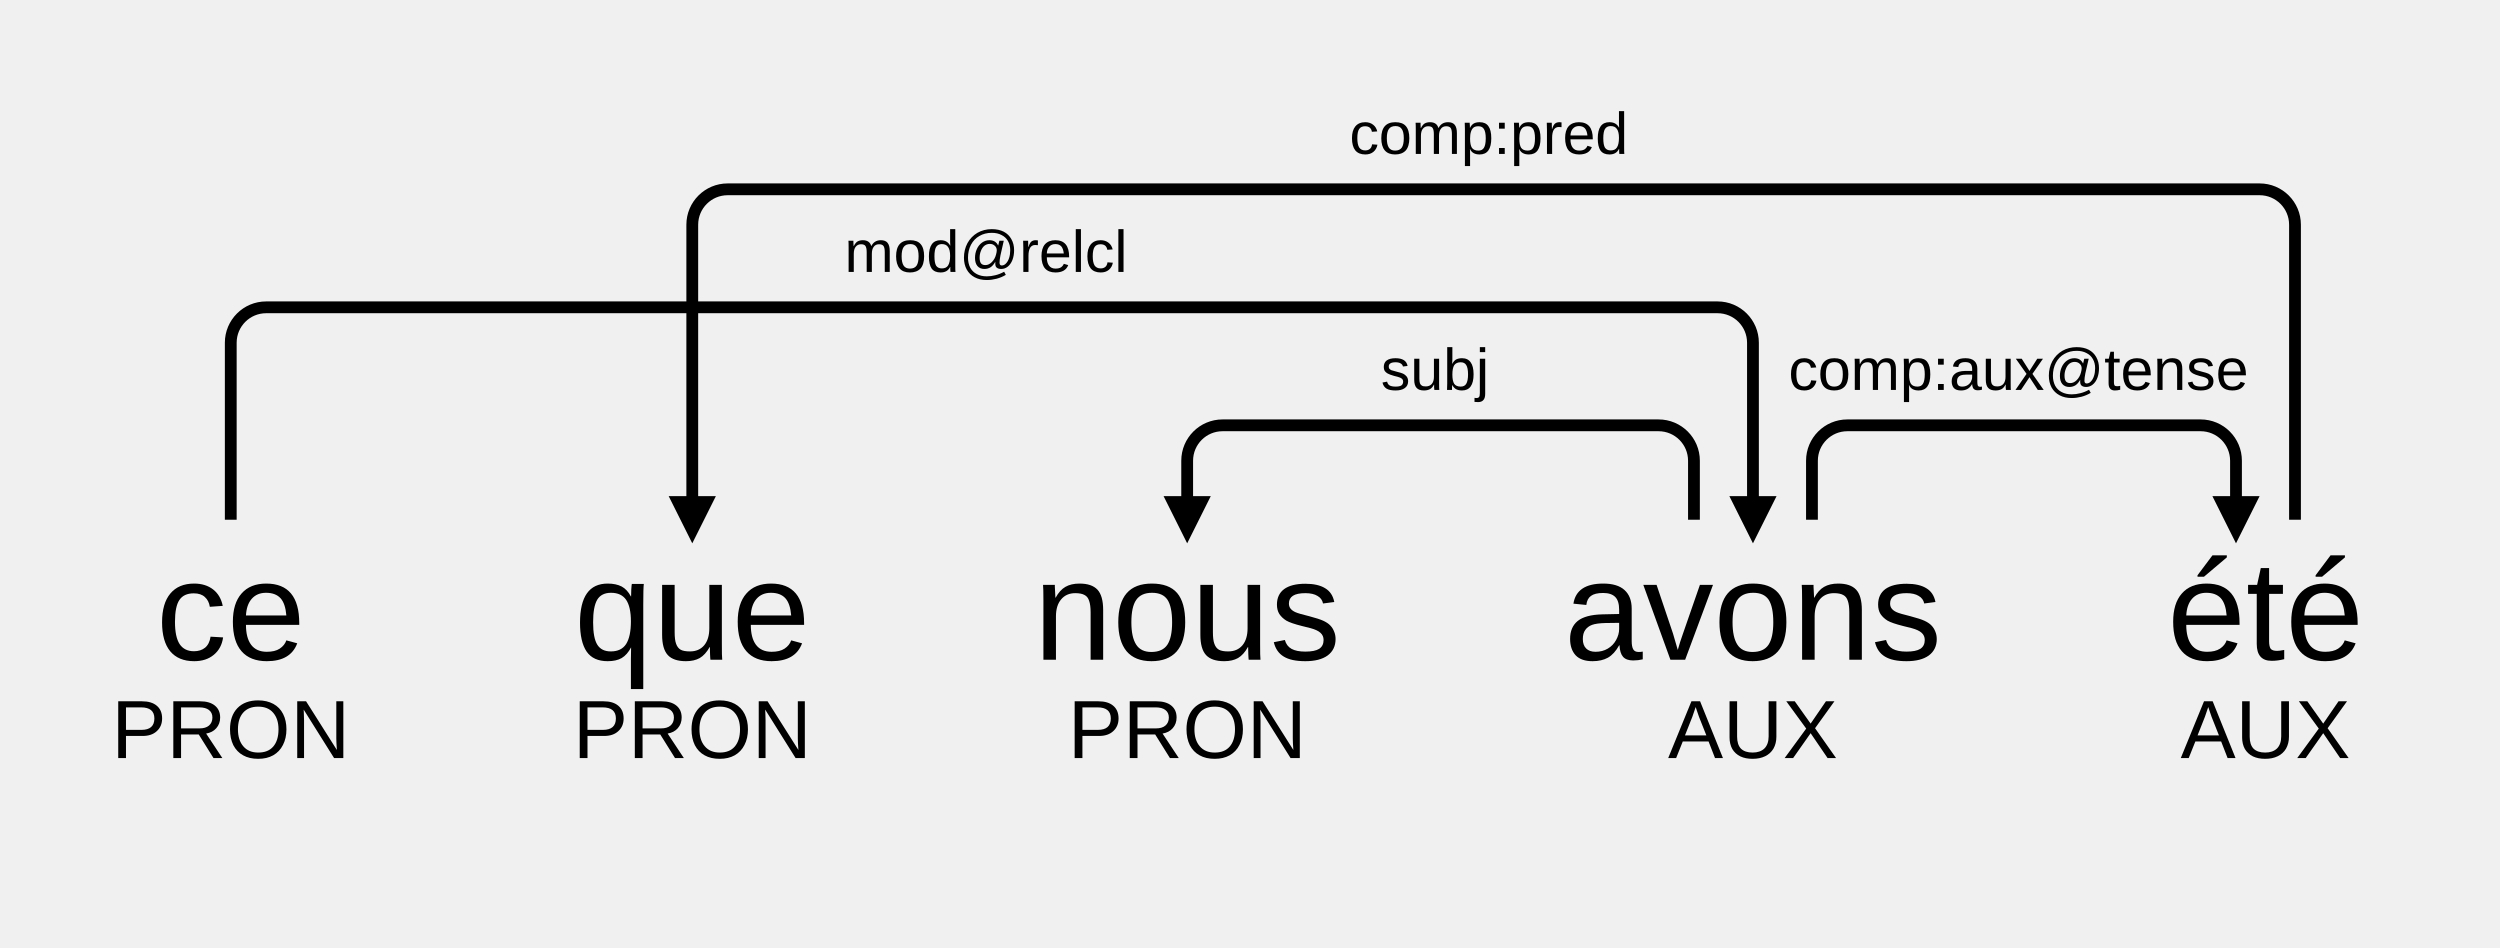
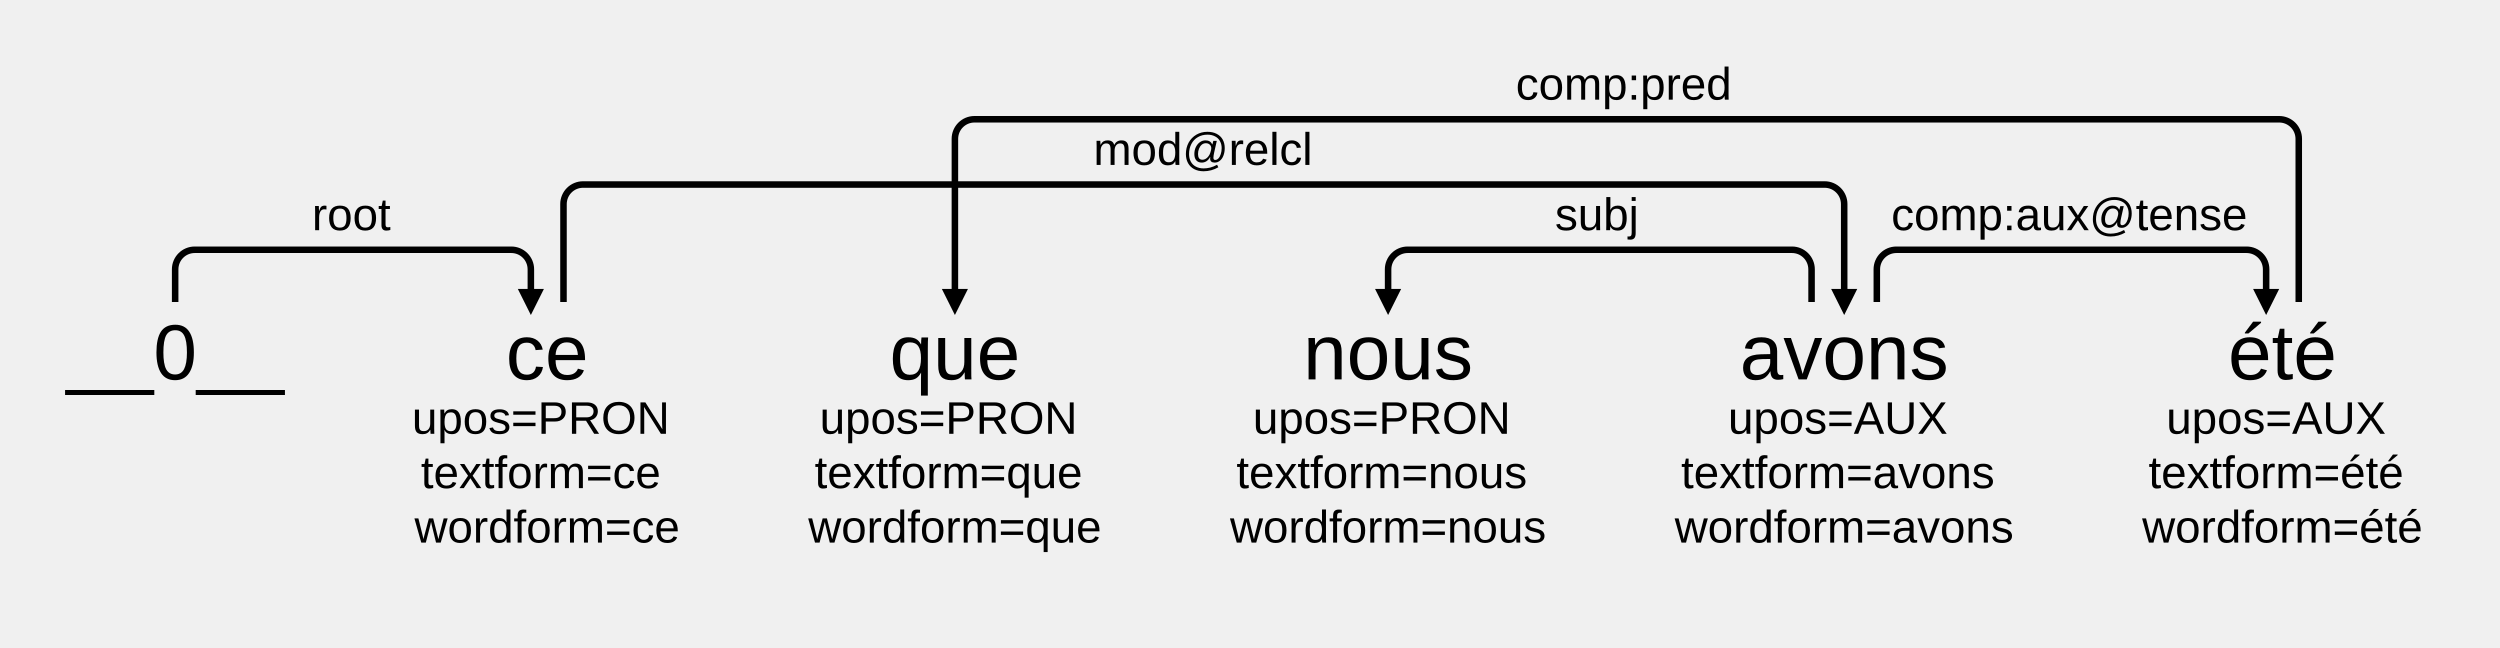
- <svg xmlns="http://www.w3.org/2000/svg" width="423.713" height="160.539">
-   <rect x="0" y="0" width="423.713" height="160.539" style="fill:transparent;fill-opacity:1;" />
-   <g transform="translate(0,114.8984) scale(2,2)">
-     <text id="word__N_1" x="19.555" y="-14.406" font-style="normal" font-weight="normal" fill="black" font-size="12" font-family="Arial" text-anchor="middle" text-align="center">
-       <tspan x="19.555" dy="12.863">ce</tspan>
+ <svg xmlns="http://www.w3.org/2000/svg" width="766.269" height="198.355">
+   <rect x="0" y="0" width="766.269" height="198.355" style="fill:white;fill-opacity:0;" />
+   <g transform="translate(0,119.3672) scale(2,2)">
+     <text id="word__N_0" x="26.843" y="-14.406" font-style="normal" font-weight="normal" fill="black" font-size="12" font-family="Arial" text-anchor="middle" text-align="center">
+       <tspan x="26.843" dy="12.863">__0__</tspan>
    </text>
-     <text id="subword__N_1" x="19.555" y="-1.543" fill="black" font-size="7" font-family="Arial" text-anchor="middle" text-align="center">
-       <tspan x="19.555" dy="8.337">PRON</tspan>
+     <text id="word__N_1" x="83.857" y="-14.406" font-style="normal" font-weight="normal" fill="black" font-size="12" font-family="Arial" text-anchor="middle" text-align="center">
+       <tspan x="83.857" dy="12.863">ce</tspan>
    </text>
-     <text id="word__N_2" x="58.665" y="-14.406" font-style="normal" font-weight="normal" fill="black" font-size="12" font-family="Arial" text-anchor="middle" text-align="center">
-       <tspan x="58.665" dy="12.863">que</tspan>
+     <text id="subword__N_1" x="83.857" y="-1.543" fill="black" font-size="7" font-family="Arial" text-anchor="middle" text-align="center">
+       <tspan x="83.857" dy="8.337">upos=PRON</tspan>
+       <tspan x="83.857" dy="8.337">textform=ce</tspan>
+       <tspan x="83.857" dy="8.337">wordform=ce</tspan>
    </text>
-     <text id="subword__N_2" x="58.665" y="-1.543" fill="black" font-size="7" font-family="Arial" text-anchor="middle" text-align="center">
-       <tspan x="58.665" dy="8.337">PRON</tspan>
+     <text id="word__N_2" x="146.342" y="-14.406" font-style="normal" font-weight="normal" fill="black" font-size="12" font-family="Arial" text-anchor="middle" text-align="center">
+       <tspan x="146.342" dy="12.863">que</tspan>
    </text>
-     <text id="word__N_3" x="100.604" y="-14.406" font-style="normal" font-weight="normal" fill="black" font-size="12" font-family="Arial" text-anchor="middle" text-align="center">
-       <tspan x="100.604" dy="12.863">nous</tspan>
+     <text id="subword__N_2" x="146.342" y="-1.543" fill="black" font-size="7" font-family="Arial" text-anchor="middle" text-align="center">
+       <tspan x="146.342" dy="8.337">upos=PRON</tspan>
+       <tspan x="146.342" dy="8.337">textform=que</tspan>
+       <tspan x="146.342" dy="8.337">wordform=que</tspan>
    </text>
-     <text id="subword__N_3" x="100.604" y="-1.543" fill="black" font-size="7" font-family="Arial" text-anchor="middle" text-align="center">
-       <tspan x="100.604" dy="8.337">PRON</tspan>
+     <text id="word__N_3" x="212.731" y="-14.406" font-style="normal" font-weight="normal" fill="black" font-size="12" font-family="Arial" text-anchor="middle" text-align="center">
+       <tspan x="212.731" dy="12.863">nous</tspan>
    </text>
-     <text id="word__N_4" x="148.55" y="-14.406" font-style="normal" font-weight="normal" fill="black" font-size="12" font-family="Arial" text-anchor="middle" text-align="center">
-       <tspan x="148.55" dy="12.863">avons</tspan>
+     <text id="subword__N_3" x="212.731" y="-1.543" fill="black" font-size="7" font-family="Arial" text-anchor="middle" text-align="center">
+       <tspan x="212.731" dy="8.337">upos=PRON</tspan>
+       <tspan x="212.731" dy="8.337">textform=nous</tspan>
+       <tspan x="212.731" dy="8.337">wordform=nous</tspan>
    </text>
-     <text id="subword__N_4" x="148.55" y="-1.543" fill="black" font-size="7" font-family="Arial" text-anchor="middle" text-align="center">
-       <tspan x="148.55" dy="8.337">AUX</tspan>
+     <text id="word__N_4" x="282.63" y="-14.406" font-style="normal" font-weight="normal" fill="black" font-size="12" font-family="Arial" text-anchor="middle" text-align="center">
+       <tspan x="282.63" dy="12.863">avons</tspan>
    </text>
-     <text id="word__N_5" x="191.984" y="-14.406" font-style="normal" font-weight="normal" fill="black" font-size="12" font-family="Arial" text-anchor="middle" text-align="center">
-       <tspan x="191.984" dy="12.863">été</tspan>
+     <text id="subword__N_4" x="282.63" y="-1.543" fill="black" font-size="7" font-family="Arial" text-anchor="middle" text-align="center">
+       <tspan x="282.63" dy="8.337">upos=AUX</tspan>
+       <tspan x="282.63" dy="8.337">textform=avons</tspan>
+       <tspan x="282.63" dy="8.337">wordform=avons</tspan>
    </text>
-     <text id="subword__N_5" x="191.984" y="-1.543" fill="black" font-size="7" font-family="Arial" text-anchor="middle" text-align="center">
-       <tspan x="191.984" dy="8.337">AUX</tspan>
+     <text id="word__N_5" x="349.794" y="-14.406" font-style="normal" font-weight="normal" fill="black" font-size="12" font-family="Arial" text-anchor="middle" text-align="center">
+       <tspan x="349.794" dy="12.863">été</tspan>
    </text>
+     <text id="subword__N_5" x="349.794" y="-1.543" fill="black" font-size="7" font-family="Arial" text-anchor="middle" text-align="center">
+       <tspan x="349.794" dy="8.337">upos=AUX</tspan>
+       <tspan x="349.794" dy="8.337">textform=été</tspan>
+       <tspan x="349.794" dy="8.337">wordform=été</tspan>
+     </text>
+     <marker id="markerendword_0" markerWidth="5" markerHeight="5" markerUnits="userSpaceOnUse" orient="auto" refX="2" refY="2">
+       <path d="M0,0 l4,2 l-4,2 z" style="fill:black;" />
+     </marker>
+     <text id="label__N_0__N_1__root" x="53.843" y="-24.406" style="fill:black;font-size:7px;font-family:Arial;text-anchor:middle;text-align:center">root</text>
+     <path style="marker-end:url(#markerendword_0);" stroke="black" fill="none" d="M 26.843,-13.406 26.843,-18.406 A 3 3 0 0 1 29.843,-21.406 L 78.357,-21.406 A 3 3 0 0 1 81.357,-18.406 L 81.357,-13.406" />
+     <marker id="markerendword_2" markerWidth="5" markerHeight="5" markerUnits="userSpaceOnUse" orient="auto" refX="2" refY="2">
+       <path d="M0,0 l4,2 l-4,2 z" style="fill:black;" />
+     </marker>
+     <text id="label__N_4__N_3__subj" x="244.731" y="-24.406" style="fill:black;font-size:7px;font-family:Arial;text-anchor:middle;text-align:center">subj</text>
+     <path style="marker-end:url(#markerendword_2);" stroke="black" fill="none" d="M 277.63,-13.406 277.63,-18.406 A 3 3 0 0 0 274.63,-21.406 L 215.731,-21.406 A 3 3 0 0 0 212.731,-18.406 L 212.731,-13.406" />
+     <marker id="markerendword_3" markerWidth="5" markerHeight="5" markerUnits="userSpaceOnUse" orient="auto" refX="2" refY="2">
+       <path d="M0,0 l4,2 l-4,2 z" style="fill:black;" />
+     </marker>
+     <text id="label__N_4__N_5__comp:aux@tense" x="317.13" y="-24.406" style="fill:black;font-size:7px;font-family:Arial;text-anchor:middle;text-align:center">comp:aux@tense</text>
+     <path style="marker-end:url(#markerendword_3);" stroke="black" fill="none" d="M 287.63,-13.406 287.63,-18.406 A 3 3 0 0 1 290.63,-21.406 L 344.294,-21.406 A 3 3 0 0 1 347.294,-18.406 L 347.294,-13.406" />
    <marker id="markerendword_1" markerWidth="5" markerHeight="5" markerUnits="userSpaceOnUse" orient="auto" refX="2" refY="2">
      <path d="M0,0 l4,2 l-4,2 z" style="fill:black;" />
    </marker>
-     <text id="label__N_4__N_3__subj" x="121.604" y="-24.406" style="fill:black;font-size:5px;font-family:Arial;text-anchor:middle;text-align:center">subj</text>
-     <path style="marker-end:url(#markerendword_1);" stroke="black" fill="none" d="M 143.55,-13.406 143.55,-18.406 A 3 3 0 0 0 140.55,-21.406 L 103.604,-21.406 A 3 3 0 0 0 100.604,-18.406 L 100.604,-13.406" />
-     <marker id="markerendword_3" markerWidth="5" markerHeight="5" markerUnits="userSpaceOnUse" orient="auto" refX="2" refY="2">
+     <text id="label__N_1__N_4__mod@relcl" x="184.357" y="-34.406" style="fill:black;font-size:7px;font-family:Arial;text-anchor:middle;text-align:center">mod@relcl</text>
+     <path style="marker-end:url(#markerendword_1);" stroke="black" fill="none" d="M 86.357,-13.406 86.357,-28.406 A 3 3 0 0 1 89.357,-31.406 L 279.63,-31.406 A 3 3 0 0 1 282.63,-28.406 L 282.63,-13.406" />
+     <marker id="markerendword_4" markerWidth="5" markerHeight="5" markerUnits="userSpaceOnUse" orient="auto" refX="2" refY="2">
      <path d="M0,0 l4,2 l-4,2 z" style="fill:black;" />
    </marker>
-     <text id="label__N_4__N_5__comp:aux@tense" x="171.05" y="-24.406" style="fill:black;font-size:5px;font-family:Arial;text-anchor:middle;text-align:center">comp:aux@tense</text>
-     <path style="marker-end:url(#markerendword_3);" stroke="black" fill="none" d="M 153.55,-13.406 153.55,-18.406 A 3 3 0 0 1 156.55,-21.406 L 186.484,-21.406 A 3 3 0 0 1 189.484,-18.406 L 189.484,-13.406" />
-     <marker id="markerendword_2" markerWidth="5" markerHeight="5" markerUnits="userSpaceOnUse" orient="auto" refX="2" refY="2">
-       <path d="M0,0 l4,2 l-4,2 z" style="fill:black;" />
-     </marker>
-     <text id="label__N_1__N_4__mod@relcl" x="83.555" y="-34.406" style="fill:black;font-size:5px;font-family:Arial;text-anchor:middle;text-align:center">mod@relcl</text>
-     <path style="marker-end:url(#markerendword_2);" stroke="black" fill="none" d="M 19.555,-13.406 19.555,-28.406 A 3 3 0 0 1 22.555,-31.406 L 145.55,-31.406 A 3 3 0 0 1 148.55,-28.406 L 148.55,-13.406" />
-     <marker id="markerendword_0" markerWidth="5" markerHeight="5" markerUnits="userSpaceOnUse" orient="auto" refX="2" refY="2">
-       <path d="M0,0 l4,2 l-4,2 z" style="fill:black;" />
-     </marker>
-     <text id="label__N_5__N_2__comp:pred" x="126.165" y="-44.406" style="fill:black;font-size:5px;font-family:Arial;text-anchor:middle;text-align:center">comp:pred</text>
-     <path style="marker-end:url(#markerendword_0);" stroke="black" fill="none" d="M 194.484,-13.406 194.484,-38.406 A 3 3 0 0 0 191.484,-41.406 L 61.665,-41.406 A 3 3 0 0 0 58.665,-38.406 L 58.665,-13.406" />
+     <text id="label__N_5__N_2__comp:pred" x="248.842" y="-44.406" style="fill:black;font-size:7px;font-family:Arial;text-anchor:middle;text-align:center">comp:pred</text>
+     <path style="marker-end:url(#markerendword_4);" stroke="black" fill="none" d="M 352.294,-13.406 352.294,-38.406 A 3 3 0 0 0 349.294,-41.406 L 149.342,-41.406 A 3 3 0 0 0 146.342,-38.406 L 146.342,-13.406" />
  </g>
</svg>
